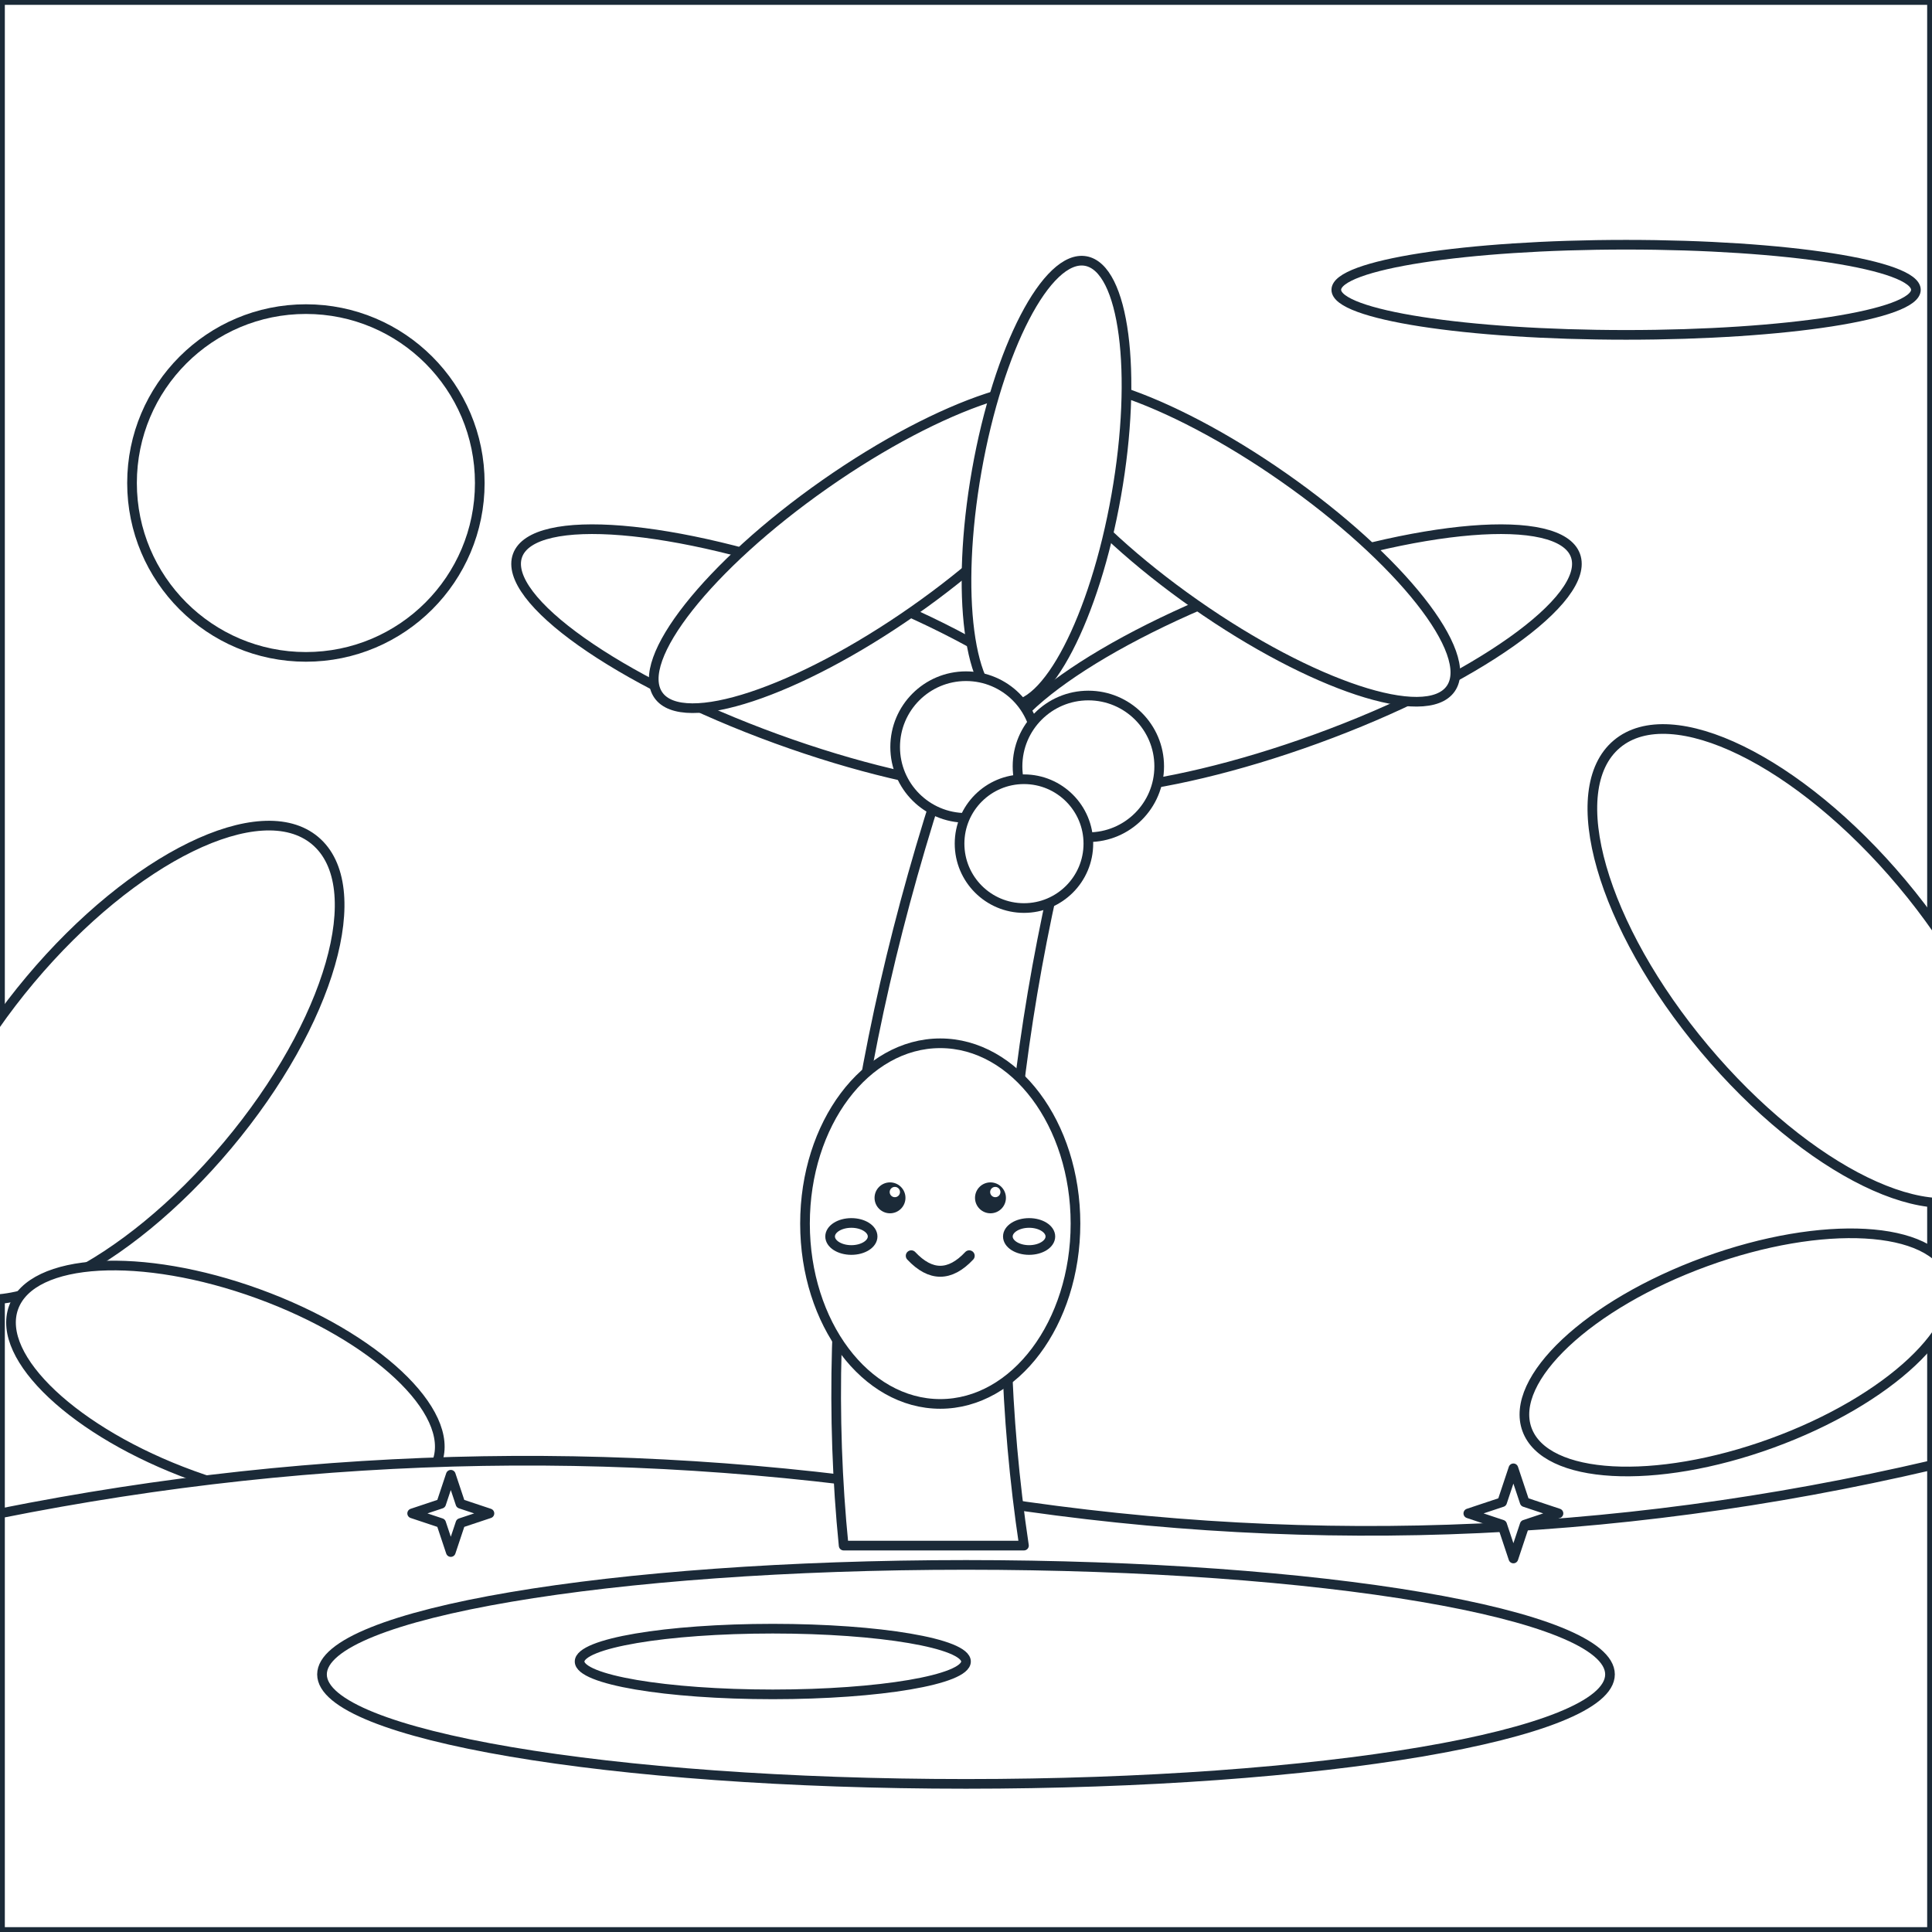
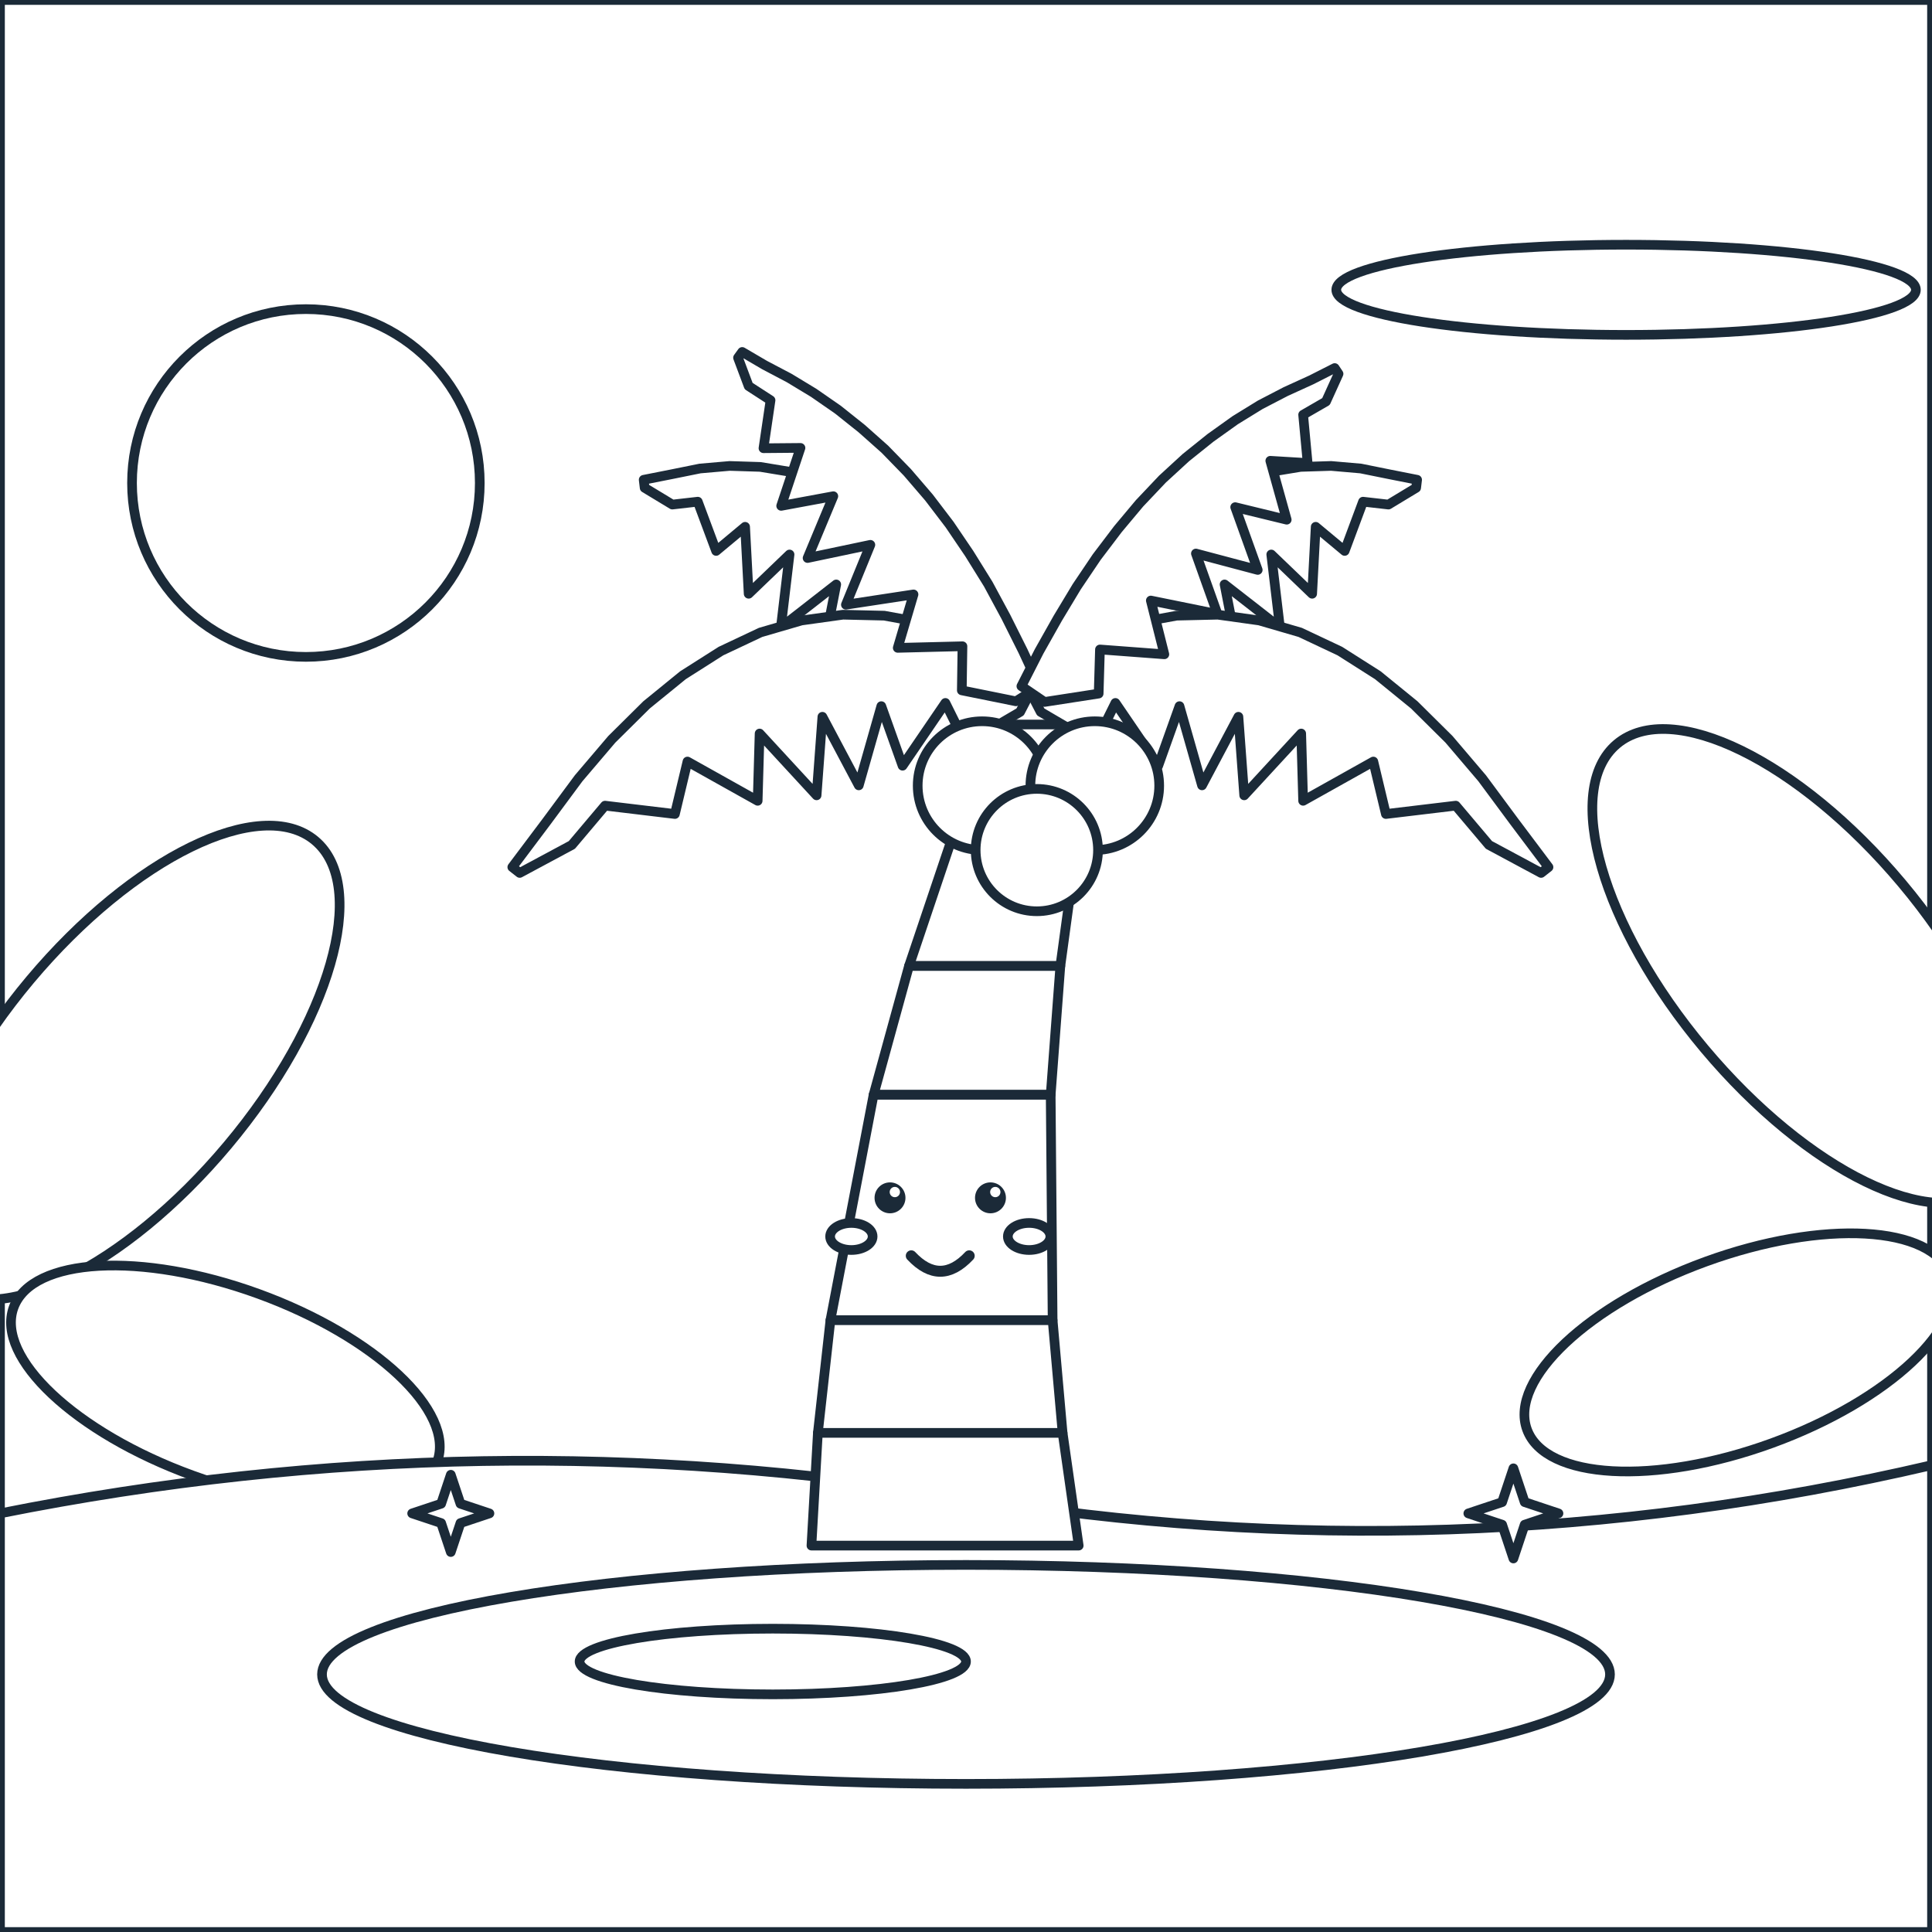
<svg xmlns="http://www.w3.org/2000/svg" viewBox="0 0 600 600" data-picture="cay-dua--suoi-nuoc-than">
  <g class="scene-back">
    <rect x="0" y="0" width="600" height="600" rx="0" id="r-nen-troi" data-region="nen-troi" class="region" fill="#FFFFFF" stroke="#1B2A38" stroke-width="3" stroke-linejoin="round" />
    <ellipse cx="95" cy="150" rx="54" ry="54" id="r-mat-troi" data-region="mat-troi" class="region" fill="#FFFFFF" stroke="#1B2A38" stroke-width="3" stroke-linejoin="round" />
    <ellipse cx="505" cy="90" rx="90" ry="14" id="r-dai-may-1" data-region="dai-may-1" class="region" fill="#FFFFFF" stroke="#1B2A38" stroke-width="3" stroke-linejoin="round" />
    <ellipse cx="40" cy="330" rx="90" ry="40" transform="rotate(-50 40 330)" id="r-la-to-1" data-region="la-to-1" class="region" fill="#FFFFFF" stroke="#1B2A38" stroke-width="3" stroke-linejoin="round" />
    <ellipse cx="560" cy="300" rx="90" ry="40" transform="rotate(50 560 300)" id="r-la-to-2" data-region="la-to-2" class="region" fill="#FFFFFF" stroke="#1B2A38" stroke-width="3" stroke-linejoin="round" />
    <ellipse cx="70" cy="430" rx="70" ry="30" transform="rotate(20 70 430)" id="r-la-to-3" data-region="la-to-3" class="region" fill="#FFFFFF" stroke="#1B2A38" stroke-width="3" stroke-linejoin="round" />
    <ellipse cx="540" cy="420" rx="70" ry="30" transform="rotate(-20 540 420)" id="r-la-to-4" data-region="la-to-4" class="region" fill="#FFFFFF" stroke="#1B2A38" stroke-width="3" stroke-linejoin="round" />
    <path d="M 0 470 Q 150 440 300 465 Q 450 490 600 455 L 600 600 L 0 600 Z" id="r-nen-dat" data-region="nen-dat" class="region" fill="#FFFFFF" stroke="#1B2A38" stroke-width="3" stroke-linejoin="round" />
    <ellipse cx="300" cy="520" rx="200" ry="34" id="r-suoi-than" data-region="suoi-than" class="region" fill="#FFFFFF" stroke="#1B2A38" stroke-width="3" stroke-linejoin="round" />
    <ellipse cx="240" cy="516" rx="60" ry="10.2" id="r-suoi-than-song" data-region="suoi-than-song" class="region" fill="#FFFFFF" stroke="#1B2A38" stroke-width="3" stroke-linejoin="round" />
  </g>
  <g id="subject" class="subject anim-sway">
-     <path d="M 262 480 Q 250 360 300 220 L 340 226 Q 300 360 318 480 Z" id="r-than-cay-dua" data-region="than-cay-dua" class="region" fill="#FFFFFF" stroke="#1B2A38" stroke-width="3" stroke-linejoin="round" />
-     <ellipse cx="250" cy="205" rx="95" ry="26" transform="rotate(20 250 205)" id="r-la-dua-1" data-region="la-dua-1" class="region" fill="#FFFFFF" stroke="#1B2A38" stroke-width="3" stroke-linejoin="round" />
-     <ellipse cx="400" cy="205" rx="95" ry="26" transform="rotate(-20 400 205)" id="r-la-dua-2" data-region="la-dua-2" class="region" fill="#FFFFFF" stroke="#1B2A38" stroke-width="3" stroke-linejoin="round" />
-     <ellipse cx="270" cy="170" rx="80" ry="24" transform="rotate(-35 270 170)" id="r-la-dua-3" data-region="la-dua-3" class="region" fill="#FFFFFF" stroke="#1B2A38" stroke-width="3" stroke-linejoin="round" />
-     <ellipse cx="385" cy="168" rx="80" ry="24" transform="rotate(35 385 168)" id="r-la-dua-4" data-region="la-dua-4" class="region" fill="#FFFFFF" stroke="#1B2A38" stroke-width="3" stroke-linejoin="round" />
-     <ellipse cx="325" cy="150" rx="70" ry="22" transform="rotate(-80 325 150)" id="r-la-dua-5" data-region="la-dua-5" class="region" fill="#FFFFFF" stroke="#1B2A38" stroke-width="3" stroke-linejoin="round" />
-     <ellipse cx="300" cy="232" rx="22" ry="22" id="r-trai-dua-1" data-region="trai-dua-1" class="region" fill="#FFFFFF" stroke="#1B2A38" stroke-width="3" stroke-linejoin="round" />
-     <ellipse cx="338" cy="238" rx="22" ry="22" id="r-trai-dua-2" data-region="trai-dua-2" class="region" fill="#FFFFFF" stroke="#1B2A38" stroke-width="3" stroke-linejoin="round" />
-     <ellipse cx="318" cy="262" rx="20" ry="20" id="r-trai-dua-3" data-region="trai-dua-3" class="region" fill="#FFFFFF" stroke="#1B2A38" stroke-width="3" stroke-linejoin="round" />
-     <ellipse cx="292" cy="380" rx="42" ry="56" id="r-bung-cay-dua" data-region="bung-cay-dua" class="region" fill="#FFFFFF" stroke="#1B2A38" stroke-width="3" stroke-linejoin="round" />
+     <path d="M 309.6 225 L 341.6 225 L 334.5 262 L 295.1 262 Z" id="r-dot-than-dua-1" data-region="dot-than-dua-1" class="region" fill="#FFFFFF" stroke="#1B2A38" stroke-width="3" stroke-linejoin="round" />
+     <path d="M 295.1 262 L 334.5 262 L 329.3 300 L 282.3 300 Z" id="r-dot-than-dua-2" data-region="dot-than-dua-2" class="region" fill="#FFFFFF" stroke="#1B2A38" stroke-width="3" stroke-linejoin="round" />
+     <path d="M 282.3 300 L 329.3 300 L 326.3 340 L 271.3 340 Z" id="r-dot-than-dua-3" data-region="dot-than-dua-3" class="region" fill="#FFFFFF" stroke="#1B2A38" stroke-width="3" stroke-linejoin="round" />
+     <path d="M 271.3 340 L 326.3 340 L 326.9 410 L 257.9 410 Z" id="r-dot-than-dua-4" data-region="dot-than-dua-4" class="region" fill="#FFFFFF" stroke="#1B2A38" stroke-width="3" stroke-linejoin="round" />
+     <path d="M 257.9 410 L 326.9 410 L 330.0 445 L 254.0 445 Z" id="r-dot-than-dua-5" data-region="dot-than-dua-5" class="region" fill="#FFFFFF" stroke="#1B2A38" stroke-width="3" stroke-linejoin="round" />
+     <path d="M 254.0 445 L 330.0 445 L 335.0 480 L 252.0 480 Z" id="r-dot-than-dua-6" data-region="dot-than-dua-6" class="region" fill="#FFFFFF" stroke="#1B2A38" stroke-width="3" stroke-linejoin="round" />
+     <path d="M 323.0 212.5 L 315.7 201.2 L 308.1 190.8 L 300.2 181.2 L 291.9 172.7 L 283.2 165.1 L 274.2 158.7 L 264.9 153.4 L 255.4 149.4 L 245.8 146.6 L 236.1 145.0 L 226.6 144.7 L 217.4 145.5 L 208.5 147.3 L 199.9 149.0 L 200.2 151.5 L 208.8 156.7 L 216.7 155.8 L 222.4 171.1 L 231.4 163.6 L 232.5 184.4 L 245.2 172.2 L 242.5 194.9 L 259.7 181.5 L 255.5 203.0 L 276.0 191.8 L 273.3 210.3 L 294.6 204.0 L 296.3 218.7 L 315.3 218.9 Z" id="r-la-dua-sau-1" data-region="la-dua-sau-1" class="region" fill="#FFFFFF" stroke="#1B2A38" stroke-width="3" stroke-linejoin="round" />
+     <path d="M 317.0 212.5 L 324.3 201.2 L 331.9 190.8 L 339.8 181.2 L 348.1 172.7 L 356.8 165.1 L 365.8 158.7 L 375.1 153.4 L 384.6 149.4 L 394.2 146.6 L 403.9 145.0 L 413.4 144.7 L 422.6 145.5 L 431.5 147.3 L 440.1 149.0 L 439.8 151.5 L 431.2 156.7 L 423.3 155.8 L 417.6 171.1 L 408.6 163.6 L 407.5 184.4 L 394.8 172.2 L 397.5 194.9 L 380.3 181.5 L 384.5 203.0 L 364.0 191.8 L 366.7 210.3 L 345.4 204.0 L 343.7 218.7 L 324.7 218.9 Z" id="r-la-dua-sau-2" data-region="la-dua-sau-2" class="region" fill="#FFFFFF" stroke="#1B2A38" stroke-width="3" stroke-linejoin="round" />
+     <path d="M 322.0 211.1 L 311.0 203.7 L 299.4 197.7 L 287.2 193.5 L 274.6 191.2 L 261.8 190.9 L 248.9 192.7 L 236.2 196.4 L 223.9 202.2 L 212.1 209.7 L 200.8 218.9 L 190.0 229.6 L 179.7 241.7 L 169.7 255.2 L 159.1 269.3 L 161.4 271.1 L 177.6 262.4 L 187.9 250.2 L 209.6 252.8 L 213.5 236.5 L 235.3 248.7 L 235.9 227.8 L 253.6 247.0 L 255.4 222.6 L 266.7 243.9 L 273.7 219.3 L 280.3 237.8 L 293.6 218.3 L 299.9 231.0 L 316.8 221.1 Z" id="r-la-dua-1" data-region="la-dua-1" class="region" fill="#FFFFFF" stroke="#1B2A38" stroke-width="3" stroke-linejoin="round" />
+     <path d="M 318.0 211.1 L 329.0 203.7 L 340.6 197.7 L 352.8 193.5 L 365.4 191.2 L 378.2 190.9 L 391.1 192.7 L 403.8 196.4 L 416.1 202.2 L 427.9 209.7 L 439.2 218.9 L 450.0 229.6 L 460.3 241.7 L 470.3 255.2 L 480.9 269.3 L 478.6 271.1 L 462.4 262.4 L 452.1 250.2 L 430.4 252.8 L 426.5 236.5 L 404.7 248.7 L 404.1 227.8 L 386.4 247.0 L 384.6 222.6 L 373.3 243.9 L 366.3 219.3 L 359.7 237.8 L 346.4 218.3 L 340.1 231.0 L 323.2 221.1 Z" id="r-la-dua-2" data-region="la-dua-2" class="region" fill="#FFFFFF" stroke="#1B2A38" stroke-width="3" stroke-linejoin="round" />
+     <path d="M 322.8 213.2 L 317.7 202.2 L 312.4 191.6 L 306.9 181.4 L 301.0 171.9 L 294.9 162.9 L 288.5 154.5 L 281.8 146.7 L 274.8 139.5 L 267.6 133.1 L 260.2 127.2 L 252.7 122.0 L 245.1 117.4 L 237.5 113.4 L 230.5 109.3 L 229.2 111.1 L 232.5 119.9 L 239.3 124.3 L 237.1 139.2 L 248.6 139.1 L 242.6 157.1 L 258.8 154.1 L 250.8 173.3 L 270.3 169.2 L 262.7 187.8 L 283.7 184.6 L 278.8 201.2 L 298.9 200.7 L 298.7 214.4 L 315.5 217.8 Z" id="r-la-dua-3" data-region="la-dua-3" class="region" fill="#FFFFFF" stroke="#1B2A38" stroke-width="3" stroke-linejoin="round" />
+     <path d="M 317.2 213.1 L 322.7 202.3 L 328.5 192.0 L 334.4 182.2 L 340.6 173.0 L 347.2 164.3 L 353.9 156.3 L 361.0 148.8 L 368.3 142.1 L 375.9 136.0 L 383.6 130.5 L 391.4 125.7 L 399.3 121.6 L 407.2 118.0 L 414.5 114.3 L 415.7 116.1 L 411.8 124.7 L 404.7 128.8 L 406.1 143.8 L 394.5 143.1 L 399.6 161.4 L 383.6 157.5 L 390.6 177.0 L 371.4 171.9 L 378.1 190.7 L 357.4 186.5 L 361.6 203.2 L 341.6 201.7 L 341.2 215.4 L 324.4 218.0 Z" id="r-la-dua-4" data-region="la-dua-4" class="region" fill="#FFFFFF" stroke="#1B2A38" stroke-width="3" stroke-linejoin="round" />
+     <ellipse cx="305" cy="244" rx="20" ry="20" id="r-trai-dua-1" data-region="trai-dua-1" class="region" fill="#FFFFFF" stroke="#1B2A38" stroke-width="3" stroke-linejoin="round" />
+     <ellipse cx="340" cy="244" rx="20" ry="20" id="r-trai-dua-2" data-region="trai-dua-2" class="region" fill="#FFFFFF" stroke="#1B2A38" stroke-width="3" stroke-linejoin="round" />
+     <ellipse cx="322" cy="264" rx="19" ry="19" id="r-trai-dua-3" data-region="trai-dua-3" class="region" fill="#FFFFFF" stroke="#1B2A38" stroke-width="3" stroke-linejoin="round" />
    <g class="deco" pointer-events="none">
      <circle cx="276.4" cy="372" r="4.8" fill="#1B2A38" />
    </g>
    <g class="deco" pointer-events="none">
      <circle cx="307.6" cy="372" r="4.8" fill="#1B2A38" />
    </g>
    <g class="deco" pointer-events="none">
      <circle cx="277.9" cy="370.2" r="1.6" fill="#FFFFFF" />
    </g>
    <g class="deco" pointer-events="none">
      <circle cx="309.1" cy="370.2" r="1.6" fill="#FFFFFF" />
    </g>
    <ellipse cx="264.4" cy="384" rx="6.6" ry="4.2" id="r-ma-trai" data-region="ma-trai" class="region" fill="#FFFFFF" stroke="#1B2A38" stroke-width="3" stroke-linejoin="round" />
    <ellipse cx="319.6" cy="384" rx="6.6" ry="4.2" id="r-ma-phai" data-region="ma-phai" class="region" fill="#FFFFFF" stroke="#1B2A38" stroke-width="3" stroke-linejoin="round" />
    <g class="deco" pointer-events="none">
      <path d="M 283 390 Q 292 399.6 301 390" fill="none" stroke="#1B2A38" stroke-width="3.4" stroke-linecap="round" stroke-linejoin="round" />
    </g>
  </g>
  <g class="scene-front">
    <polygon points="140,458 143,467 152,470 143,473 140,482 137,473 128,470 137,467" id="r-lap-lanh-1" data-region="lap-lanh-1" class="region" fill="#FFFFFF" stroke="#1B2A38" stroke-width="3" stroke-linejoin="round" />
    <polygon points="470,456 473.5,466.5 484,470 473.5,473.5 470,484 466.5,473.5 456,470 466.5,466.5" id="r-lap-lanh-2" data-region="lap-lanh-2" class="region" fill="#FFFFFF" stroke="#1B2A38" stroke-width="3" stroke-linejoin="round" />
  </g>
</svg>
